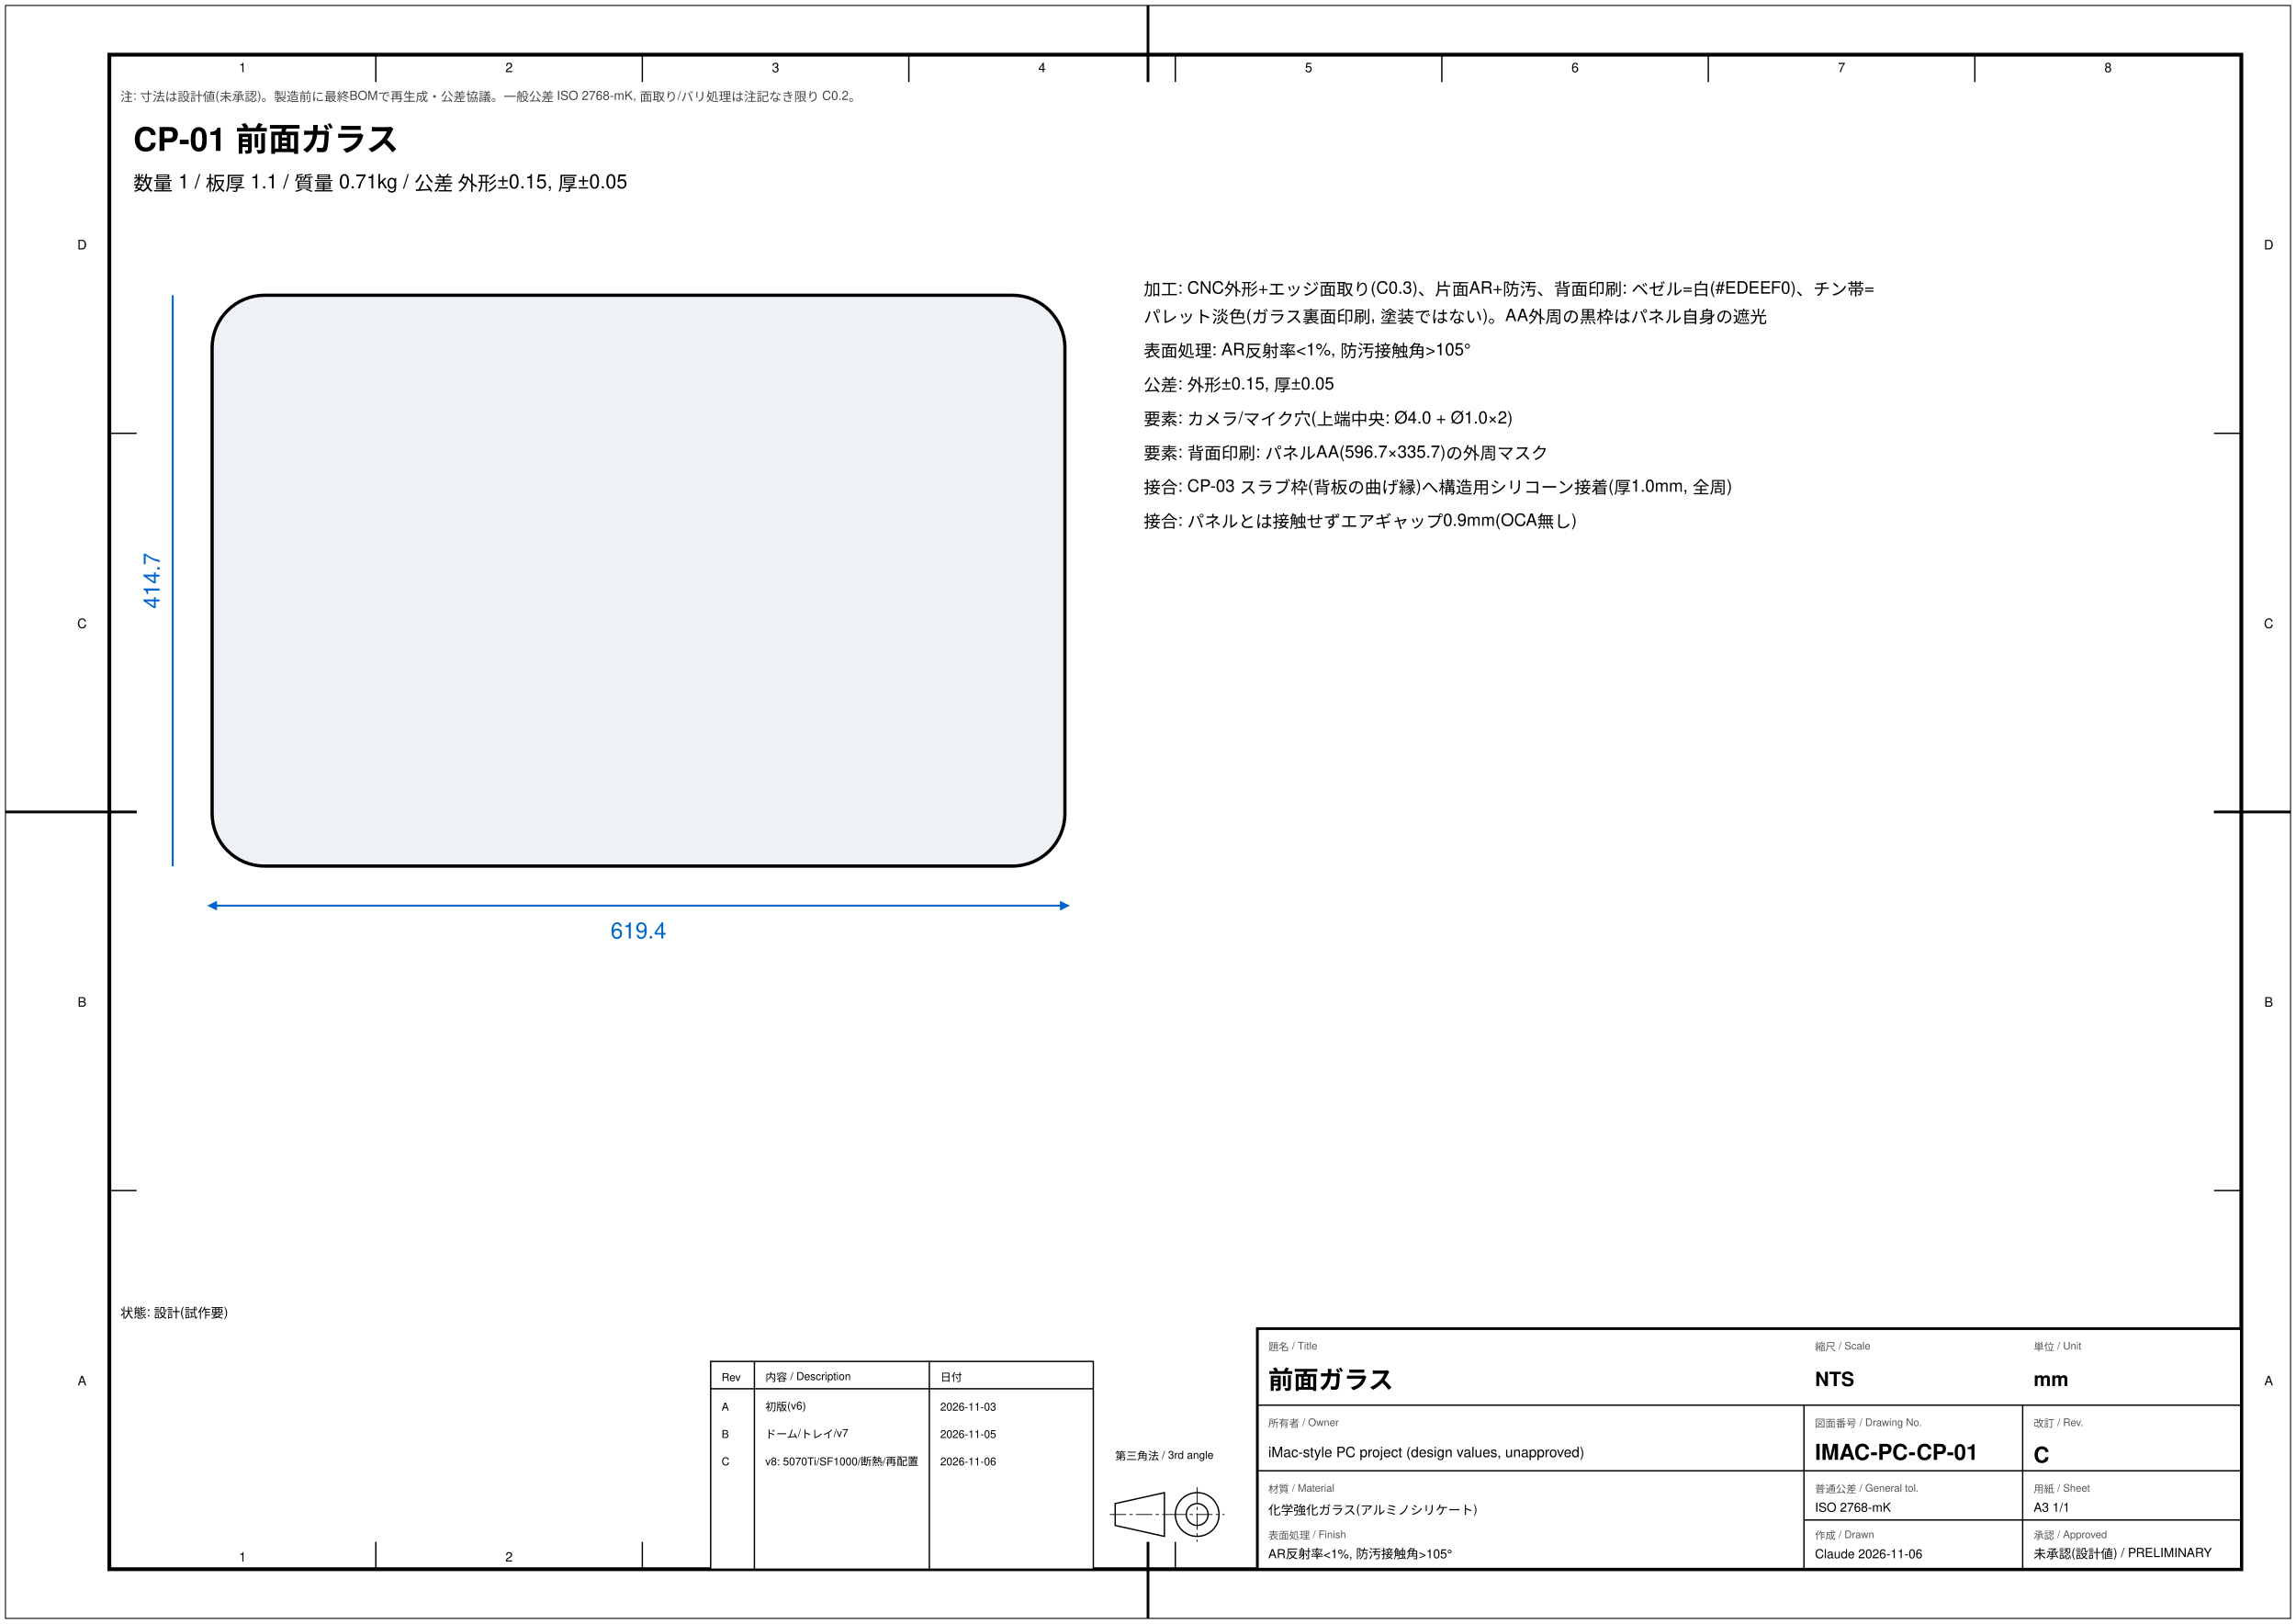
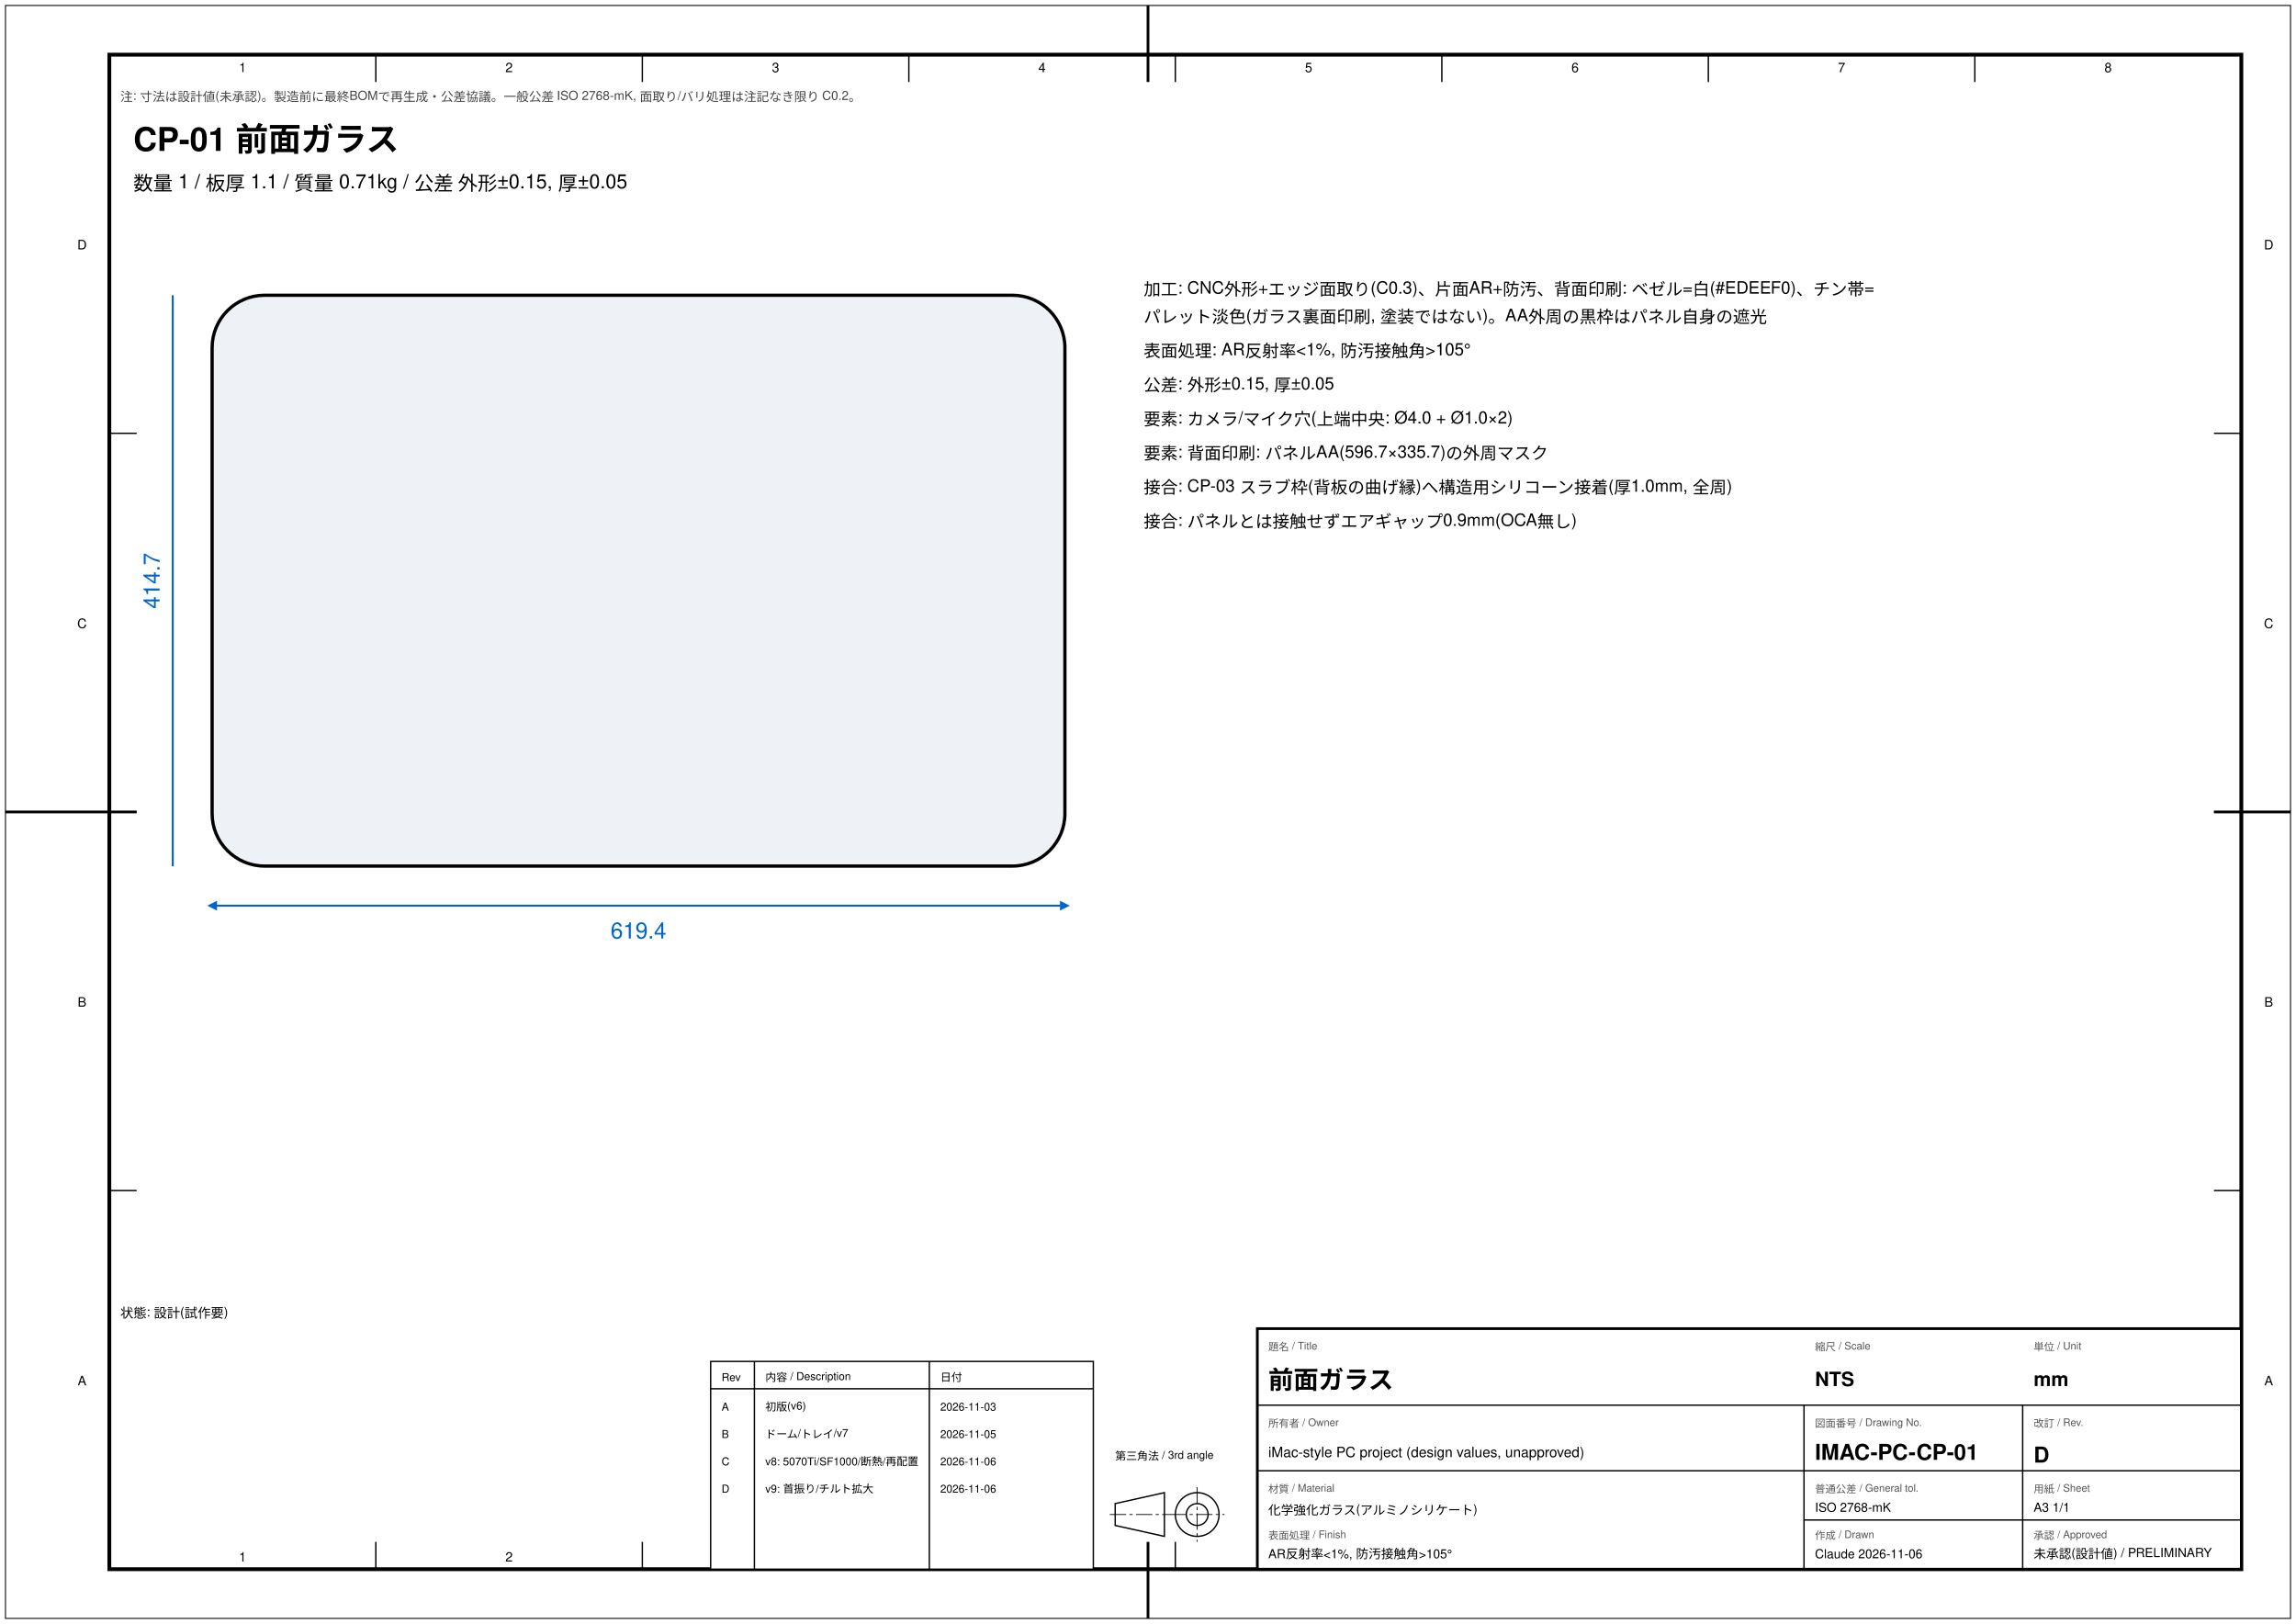
<svg xmlns="http://www.w3.org/2000/svg" viewBox="0 0 420 297" font-family="Helvetica,Arial,sans-serif">
  <defs>
    <marker id="a" markerWidth="5" markerHeight="5" refX="2.5" refY="2.5" orient="auto-start-reverse">
      <path d="M0,0 L5,2.5 L0,5 z" fill="#06c" />
    </marker>
  </defs>
  <rect width="100%" height="100%" fill="#fff" />
  <rect x="1" y="1" width="418" height="295" fill="none" stroke="#000" stroke-width=".18" />
  <rect x="20" y="10" width="390" height="277" fill="none" stroke="#000" stroke-width=".7" />
  <line x1="68.75" y1="10" x2="68.75" y2="15" stroke="#000" stroke-width="0.25" />
  <line x1="68.75" y1="287" x2="68.75" y2="282" stroke="#000" stroke-width="0.25" />
  <text x="44.38" y="13.20" font-size="2.4" text-anchor="middle" font-weight="normal" fill="#000">1</text>
  <text x="44.38" y="285.60" font-size="2.4" text-anchor="middle" font-weight="normal" fill="#000">1</text>
  <line x1="117.5" y1="10" x2="117.5" y2="15" stroke="#000" stroke-width="0.25" />
  <line x1="117.5" y1="287" x2="117.5" y2="282" stroke="#000" stroke-width="0.25" />
  <text x="93.12" y="13.20" font-size="2.4" text-anchor="middle" font-weight="normal" fill="#000">2</text>
  <text x="93.12" y="285.60" font-size="2.4" text-anchor="middle" font-weight="normal" fill="#000">2</text>
  <line x1="166.25" y1="10" x2="166.25" y2="15" stroke="#000" stroke-width="0.25" />
  <line x1="166.25" y1="287" x2="166.25" y2="282" stroke="#000" stroke-width="0.25" />
  <text x="141.88" y="13.20" font-size="2.4" text-anchor="middle" font-weight="normal" fill="#000">3</text>
  <text x="141.88" y="285.60" font-size="2.4" text-anchor="middle" font-weight="normal" fill="#000">3</text>
  <line x1="215.0" y1="10" x2="215.0" y2="15" stroke="#000" stroke-width="0.25" />
  <line x1="215.0" y1="287" x2="215.0" y2="282" stroke="#000" stroke-width="0.25" />
  <text x="190.62" y="13.20" font-size="2.4" text-anchor="middle" font-weight="normal" fill="#000">4</text>
  <text x="190.62" y="285.60" font-size="2.4" text-anchor="middle" font-weight="normal" fill="#000">4</text>
  <line x1="263.75" y1="10" x2="263.75" y2="15" stroke="#000" stroke-width="0.25" />
  <line x1="263.75" y1="287" x2="263.75" y2="282" stroke="#000" stroke-width="0.25" />
  <text x="239.38" y="13.20" font-size="2.4" text-anchor="middle" font-weight="normal" fill="#000">5</text>
  <text x="239.38" y="285.60" font-size="2.4" text-anchor="middle" font-weight="normal" fill="#000">5</text>
  <line x1="312.5" y1="10" x2="312.5" y2="15" stroke="#000" stroke-width="0.25" />
  <line x1="312.5" y1="287" x2="312.5" y2="282" stroke="#000" stroke-width="0.25" />
  <text x="288.12" y="13.20" font-size="2.4" text-anchor="middle" font-weight="normal" fill="#000">6</text>
  <text x="288.12" y="285.60" font-size="2.4" text-anchor="middle" font-weight="normal" fill="#000">6</text>
  <line x1="361.25" y1="10" x2="361.25" y2="15" stroke="#000" stroke-width="0.25" />
  <line x1="361.25" y1="287" x2="361.25" y2="282" stroke="#000" stroke-width="0.25" />
  <text x="336.88" y="13.20" font-size="2.4" text-anchor="middle" font-weight="normal" fill="#000">7</text>
  <text x="336.88" y="285.60" font-size="2.4" text-anchor="middle" font-weight="normal" fill="#000">7</text>
  <text x="385.62" y="13.20" font-size="2.4" text-anchor="middle" font-weight="normal" fill="#000">8</text>
  <text x="385.62" y="285.60" font-size="2.4" text-anchor="middle" font-weight="normal" fill="#000">8</text>
  <line x1="20" y1="79.25" x2="25" y2="79.25" stroke="#000" stroke-width="0.25" />
  <line x1="410" y1="79.25" x2="405" y2="79.25" stroke="#000" stroke-width="0.25" />
  <line x1="20" y1="148.5" x2="25" y2="148.5" stroke="#000" stroke-width="0.25" />
  <line x1="410" y1="148.5" x2="405" y2="148.5" stroke="#000" stroke-width="0.25" />
  <line x1="20" y1="217.75" x2="25" y2="217.75" stroke="#000" stroke-width="0.25" />
  <line x1="410" y1="217.75" x2="405" y2="217.75" stroke="#000" stroke-width="0.25" />
  <text x="15.00" y="45.62" font-size="2.4" text-anchor="middle" font-weight="normal" fill="#000">D</text>
  <text x="415.00" y="45.62" font-size="2.4" text-anchor="middle" font-weight="normal" fill="#000">D</text>
  <text x="15.00" y="114.88" font-size="2.4" text-anchor="middle" font-weight="normal" fill="#000">C</text>
  <text x="415.00" y="114.88" font-size="2.4" text-anchor="middle" font-weight="normal" fill="#000">C</text>
  <text x="15.00" y="184.12" font-size="2.4" text-anchor="middle" font-weight="normal" fill="#000">B</text>
  <text x="415.00" y="184.12" font-size="2.4" text-anchor="middle" font-weight="normal" fill="#000">B</text>
  <text x="15.00" y="253.38" font-size="2.4" text-anchor="middle" font-weight="normal" fill="#000">A</text>
  <text x="415.00" y="253.38" font-size="2.4" text-anchor="middle" font-weight="normal" fill="#000">A</text>
  <line x1="1" y1="148.5" x2="25" y2="148.5" stroke="#000" stroke-width="0.5" />
  <line x1="405" y1="148.5" x2="419" y2="148.5" stroke="#000" stroke-width="0.5" />
  <line x1="210.0" y1="1" x2="210.0" y2="15" stroke="#000" stroke-width="0.5" />
  <line x1="210.0" y1="282" x2="210.0" y2="296" stroke="#000" stroke-width="0.5" />
  <rect x="230" y="243" width="180" height="44" fill="#fff" stroke="#000" stroke-width=".5" />
  <line x1="230" y1="257" x2="410" y2="257" stroke="#000" stroke-width="0.25" />
  <line x1="230" y1="269" x2="410" y2="269" stroke="#000" stroke-width="0.25" />
  <line x1="330" y1="257" x2="330" y2="287" stroke="#000" stroke-width="0.25" />
  <line x1="370" y1="257" x2="370" y2="287" stroke="#000" stroke-width="0.25" />
  <line x1="330" y1="278" x2="410" y2="278" stroke="#000" stroke-width="0.25" />
  <text x="232.00" y="247.00" font-size="1.9" text-anchor="start" font-weight="normal" fill="#555">題名 / Title</text>
  <text x="232.00" y="254.00" font-size="4.6" text-anchor="start" font-weight="bold" fill="#000">前面ガラス</text>
  <text x="232.00" y="261.00" font-size="1.9" text-anchor="start" font-weight="normal" fill="#555">所有者 / Owner</text>
  <text x="232.00" y="266.50" font-size="2.6" text-anchor="start" font-weight="normal" fill="#000">iMac-style PC project (design values, unapproved)</text>
  <text x="232.00" y="273.00" font-size="1.9" text-anchor="start" font-weight="normal" fill="#555">材質 / Material</text>
  <text x="232.00" y="277.00" font-size="2.3" text-anchor="start" font-weight="normal" fill="#000">化学強化ガラス(アルミノシリケート)</text>
  <text x="232.00" y="281.50" font-size="1.9" text-anchor="start" font-weight="normal" fill="#555">表面処理 / Finish</text>
  <text x="232.00" y="285.00" font-size="2.3" text-anchor="start" font-weight="normal" fill="#000">AR反射率&lt;1%, 防汚接触角&gt;105°</text>
  <text x="332.00" y="261.00" font-size="1.9" text-anchor="start" font-weight="normal" fill="#555">図面番号 / Drawing No.</text>
  <text x="332.00" y="267.00" font-size="4.0" text-anchor="start" font-weight="bold" fill="#000">IMAC-PC-CP-01</text>
  <text x="332.00" y="273.00" font-size="1.9" text-anchor="start" font-weight="normal" fill="#555">普通公差 / General tol.</text>
  <text x="332.00" y="276.50" font-size="2.3" text-anchor="start" font-weight="normal" fill="#000">ISO 2768-mK</text>
  <text x="372.00" y="261.00" font-size="1.9" text-anchor="start" font-weight="normal" fill="#555">改訂 / Rev.</text>
-   <text x="372.00" y="267.50" font-size="4.0" text-anchor="start" font-weight="bold" fill="#000">C</text>
+   <text x="372.00" y="267.50" font-size="4.0" text-anchor="start" font-weight="bold" fill="#000">D</text>
  <text x="372.00" y="273.00" font-size="1.9" text-anchor="start" font-weight="normal" fill="#555">用紙 / Sheet</text>
  <text x="372.00" y="276.50" font-size="2.3" text-anchor="start" font-weight="normal" fill="#000">A3  1/1</text>
  <text x="332.00" y="247.00" font-size="1.9" text-anchor="start" font-weight="normal" fill="#555">縮尺 / Scale</text>
  <text x="332.00" y="253.50" font-size="3.6" text-anchor="start" font-weight="bold" fill="#000">NTS</text>
  <text x="372.00" y="247.00" font-size="1.9" text-anchor="start" font-weight="normal" fill="#555">単位 / Unit</text>
  <text x="372.00" y="253.50" font-size="3.6" text-anchor="start" font-weight="bold" fill="#000">mm</text>
  <text x="332.00" y="281.50" font-size="1.9" text-anchor="start" font-weight="normal" fill="#555">作成 / Drawn</text>
  <text x="332.00" y="285.00" font-size="2.3" text-anchor="start" font-weight="normal" fill="#000">Claude 2026-11-06</text>
  <text x="372.00" y="281.50" font-size="1.9" text-anchor="start" font-weight="normal" fill="#555">承認 / Approved</text>
  <text x="372.00" y="285.00" font-size="2.3" text-anchor="start" font-weight="normal" fill="#000">未承認(設計値) / PRELIMINARY</text>
  <g transform="translate(204,273)" stroke="#000" stroke-width=".25" fill="none">
    <path d="M0,2 L9,0 L9,8 L0,6 Z" />
    <line x1="-1" y1="4" x2="10" y2="4" stroke="#000" stroke-width="0.15" stroke-dasharray="3,0.6,0.6,0.6" />
    <circle cx="15" cy="4" r="4" />
    <circle cx="15" cy="4" r="2" />
    <line x1="10" y1="4" x2="20" y2="4" stroke="#000" stroke-width="0.15" stroke-dasharray="3,0.6,0.6,0.6" />
    <line x1="15" y1="-1" x2="15" y2="9" stroke="#000" stroke-width="0.15" stroke-dasharray="3,0.6,0.6,0.6" />
  </g>
  <text x="204.00" y="267.00" font-size="2.0" text-anchor="start" font-weight="normal" fill="#000">第三角法 / 3rd angle</text>
  <rect x="130" y="249" width="70" height="38" fill="#fff" stroke="#000" stroke-width=".25" />
  <line x1="130" y1="254" x2="200" y2="254" stroke="#000" stroke-width="0.25" />
  <line x1="138" y1="249" x2="138" y2="287" stroke="#000" stroke-width="0.25" />
  <line x1="170" y1="249" x2="170" y2="287" stroke="#000" stroke-width="0.25" />
  <text x="132.00" y="252.60" font-size="2.0" text-anchor="start" font-weight="normal" fill="#000">Rev</text>
  <text x="140.00" y="252.60" font-size="2.0" text-anchor="start" font-weight="normal" fill="#000">内容 / Description</text>
  <text x="172.00" y="252.60" font-size="2.0" text-anchor="start" font-weight="normal" fill="#000">日付</text>
  <text x="132.00" y="258.00" font-size="2.0" text-anchor="start" font-weight="normal" fill="#000">A</text>
  <text x="140.00" y="258.00" font-size="2.0" text-anchor="start" font-weight="normal" fill="#000">初版(v6)</text>
  <text x="172.00" y="258.00" font-size="2.0" text-anchor="start" font-weight="normal" fill="#000">2026-11-03</text>
  <text x="132.00" y="263.00" font-size="2.0" text-anchor="start" font-weight="normal" fill="#000">B</text>
  <text x="140.00" y="263.00" font-size="2.0" text-anchor="start" font-weight="normal" fill="#000">ドーム/トレイ/v7</text>
  <text x="172.00" y="263.00" font-size="2.0" text-anchor="start" font-weight="normal" fill="#000">2026-11-05</text>
  <text x="132.00" y="268.00" font-size="2.0" text-anchor="start" font-weight="normal" fill="#000">C</text>
  <text x="140.00" y="268.00" font-size="2.0" text-anchor="start" font-weight="normal" fill="#000">v8: 5070Ti/SF1000/断熱/再配置</text>
  <text x="172.00" y="268.00" font-size="2.0" text-anchor="start" font-weight="normal" fill="#000">2026-11-06</text>
+   <text x="132.00" y="273.00" font-size="2.0" text-anchor="start" font-weight="normal" fill="#000">D</text>
+   <text x="140.00" y="273.00" font-size="2.0" text-anchor="start" font-weight="normal" fill="#000">v9: 首振り/チルト拡大</text>
+   <text x="172.00" y="273.00" font-size="2.0" text-anchor="start" font-weight="normal" fill="#000">2026-11-06</text>
  <text x="22.00" y="241.00" font-size="2.4" text-anchor="start" font-weight="normal" fill="#000">状態: 設計(試作要)</text>
  <text x="22.00" y="18.50" font-size="2.3" text-anchor="start" font-weight="normal" fill="#444">注: 寸法は設計値(未承認)。製造前に最終BOMで再生成・公差協議。一般公差 ISO 2768-mK, 面取り/バリ処理は注記なき限り C0.2。</text>
  <g transform="translate(22,18) scale(1.2)">
    <text x="2" y="8" font-size="5" font-weight="bold">CP-01 前面ガラス</text>
    <text x="2" y="14" font-size="3">数量 1 / 板厚 1.1 / 質量 0.71kg / 公差 外形±0.15, 厚±0.05</text>
    <rect x="14" y="30" width="130.0" height="87.0" rx="8.0" fill="#eef2f6" stroke="#000" stroke-width=".5" />
    <line x1="14" y1="123.037" x2="144.0" y2="123.037" stroke="#06c" stroke-width=".3" marker-start="url(#a)" marker-end="url(#a)" />
    <text x="79.0" y="128.037" font-size="3.4" text-anchor="middle" fill="#06c">619.4</text>
    <line x1="8" y1="30" x2="8" y2="117.037" stroke="#06c" stroke-width=".3" />
    <text x="6" y="73.519" font-size="3.4" text-anchor="middle" fill="#06c" transform="rotate(-90 6 73.51873)">414.7</text>
    <text x="156" y="30" font-size="2.6">加工: CNC外形+エッジ面取り(C0.3)、片面AR+防汚、背面印刷: ベゼル=白(#EDEEF0)、チン帯=</text>
    <text x="156" y="34.2" font-size="2.6">パレット淡色(ガラス裏面印刷, 塗装ではない)。AA外周の黒枠はパネル自身の遮光</text>
    <text x="156" y="39.4" font-size="2.6">表面処理: AR反射率&lt;1%, 防汚接触角&gt;105°</text>
    <text x="156" y="44.6" font-size="2.6">公差: 外形±0.15, 厚±0.05</text>
    <text x="156" y="49.8" font-size="2.6">要素: カメラ/マイク穴(上端中央: Ø4.0 + Ø1.0×2)</text>
    <text x="156" y="55" font-size="2.6">要素: 背面印刷: パネルAA(596.7×335.7)の外周マスク</text>
    <text x="156" y="60.2" font-size="2.6">接合: CP-03 スラブ枠(背板の曲げ縁)へ構造用シリコーン接着(厚1.0mm, 全周)</text>
    <text x="156" y="65.4" font-size="2.6">接合: パネルとは接触せずエアギャップ0.9mm(OCA無し)</text>
  </g>
</svg>
